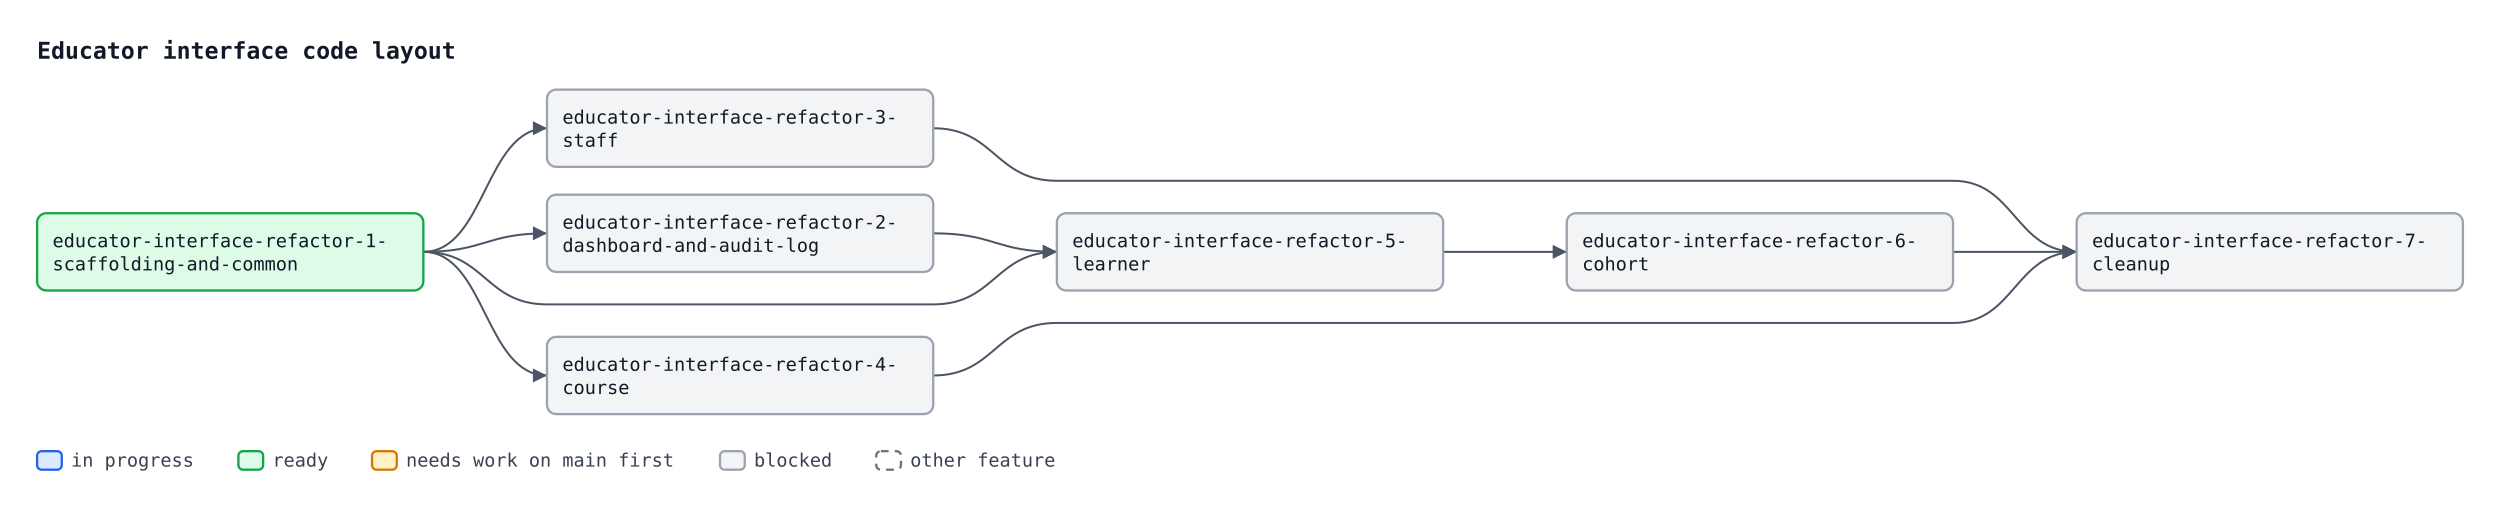
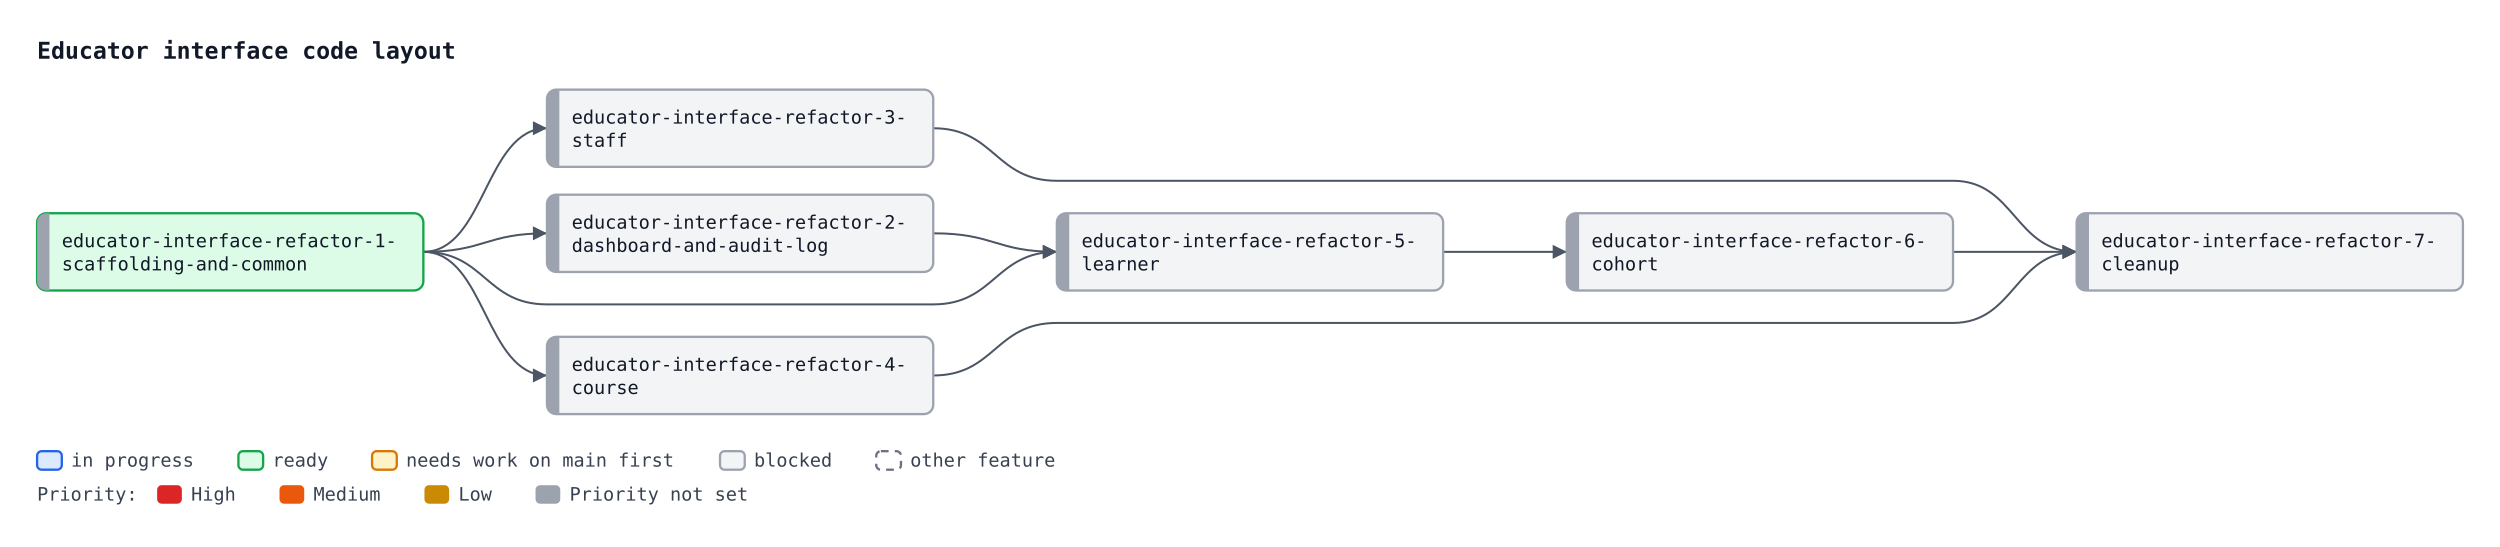
- <svg xmlns="http://www.w3.org/2000/svg" width="1618" height="332" viewBox="0 0 1618 332" font-family="ui-monospace, SFMono-Regular, Menlo, Consolas, monospace" font-size="12">
+ <svg xmlns="http://www.w3.org/2000/svg" width="1618" height="354" viewBox="0 0 1618 354" font-family="ui-monospace, SFMono-Regular, Menlo, Consolas, monospace" font-size="12">
  <defs>
    <marker id="arrow" viewBox="0 0 10 10" refX="10" refY="5" markerWidth="7" markerHeight="7" orient="auto-start-reverse">
      <path d="M0,0 L10,5 L0,10 z" fill="#4b5563" />
    </marker>
  </defs>
-   <rect width="1618" height="332" fill="#ffffff" />
+   <rect width="1618" height="354" fill="#ffffff" />
  <text x="24" y="38" font-size="15" font-weight="bold" fill="#111827">Educator interface code layout</text>
  <path d="M274.0,163.0 C314.0,163.0 314.0,151.0 354.0,151.0" fill="none" stroke="#4b5563" stroke-width="1.3" marker-end="url(#arrow)" />
  <path d="M274.0,163.0 C314.0,163.0 314.0,83.0 354.0,83.0" fill="none" stroke="#4b5563" stroke-width="1.3" marker-end="url(#arrow)" />
  <path d="M274.0,163.0 C314.0,163.0 314.0,243.0 354.0,243.0" fill="none" stroke="#4b5563" stroke-width="1.3" marker-end="url(#arrow)" />
  <path d="M274.0,163.0 C314.0,163.0 314.0,197.0 354.0,197.0 L604.0,197.0 C644.0,197.0 644.0,163.0 684.0,163.0" fill="none" stroke="#4b5563" stroke-width="1.3" marker-end="url(#arrow)" />
  <path d="M604.0,151.0 C644.0,151.0 644.0,163.0 684.0,163.0" fill="none" stroke="#4b5563" stroke-width="1.3" marker-end="url(#arrow)" />
  <path d="M934.0,163.0 C974.0,163.0 974.0,163.0 1014.0,163.0" fill="none" stroke="#4b5563" stroke-width="1.3" marker-end="url(#arrow)" />
  <path d="M604.0,83.0 C644.0,83.0 644.0,117.0 684.0,117.0 L934.0,117.0 C974.0,117.0 974.0,117.0 1014.0,117.0 L1264.0,117.0 C1304.0,117.0 1304.0,163.0 1344.0,163.0" fill="none" stroke="#4b5563" stroke-width="1.3" marker-end="url(#arrow)" />
  <path d="M604.0,243.0 C644.0,243.0 644.0,209.0 684.0,209.0 L934.0,209.0 C974.0,209.0 974.0,209.0 1014.0,209.0 L1264.0,209.0 C1304.0,209.0 1304.0,163.0 1344.0,163.0" fill="none" stroke="#4b5563" stroke-width="1.3" marker-end="url(#arrow)" />
  <path d="M1264.0,163.0 C1304.0,163.0 1304.0,163.0 1344.0,163.0" fill="none" stroke="#4b5563" stroke-width="1.3" marker-end="url(#arrow)" />
  <rect x="24.0" y="138.0" width="250" height="50" rx="6" fill="#dcfce7" stroke="#16a34a" stroke-width="1.5" />
-   <text x="34.0" y="160.0" fill="#111827">educator-interface-refactor-1-</text>
-   <text x="34.0" y="175.0" fill="#111827">scaffolding-and-common</text>
+   <path d="M32.0,138.0 H30.0 A6,6 0 0 0 24.0,144.0 V182.0 A6,6 0 0 0 30.0,188.0 H32.0 Z" fill="#9ca3af" />
+   <text x="40.0" y="160.0" fill="#111827">educator-interface-refactor-1-</text>
+   <text x="40.0" y="175.0" fill="#111827">scaffolding-and-common</text>
  <rect x="354.0" y="126.0" width="250" height="50" rx="6" fill="#f3f4f6" stroke="#9ca3af" stroke-width="1.5" />
-   <text x="364.0" y="148.0" fill="#111827">educator-interface-refactor-2-</text>
-   <text x="364.0" y="163.0" fill="#111827">dashboard-and-audit-log</text>
+   <path d="M362.0,126.0 H360.0 A6,6 0 0 0 354.0,132.0 V170.0 A6,6 0 0 0 360.0,176.0 H362.0 Z" fill="#9ca3af" />
+   <text x="370.0" y="148.0" fill="#111827">educator-interface-refactor-2-</text>
+   <text x="370.0" y="163.0" fill="#111827">dashboard-and-audit-log</text>
  <rect x="354.0" y="58.0" width="250" height="50" rx="6" fill="#f3f4f6" stroke="#9ca3af" stroke-width="1.5" />
-   <text x="364.0" y="80.0" fill="#111827">educator-interface-refactor-3-</text>
-   <text x="364.0" y="95.0" fill="#111827">staff</text>
+   <path d="M362.0,58.0 H360.0 A6,6 0 0 0 354.0,64.0 V102.0 A6,6 0 0 0 360.0,108.0 H362.0 Z" fill="#9ca3af" />
+   <text x="370.0" y="80.0" fill="#111827">educator-interface-refactor-3-</text>
+   <text x="370.0" y="95.0" fill="#111827">staff</text>
  <rect x="354.0" y="218.0" width="250" height="50" rx="6" fill="#f3f4f6" stroke="#9ca3af" stroke-width="1.5" />
-   <text x="364.0" y="240.0" fill="#111827">educator-interface-refactor-4-</text>
-   <text x="364.0" y="255.0" fill="#111827">course</text>
+   <path d="M362.0,218.0 H360.0 A6,6 0 0 0 354.0,224.0 V262.0 A6,6 0 0 0 360.0,268.0 H362.0 Z" fill="#9ca3af" />
+   <text x="370.0" y="240.0" fill="#111827">educator-interface-refactor-4-</text>
+   <text x="370.0" y="255.0" fill="#111827">course</text>
  <rect x="684.0" y="138.0" width="250" height="50" rx="6" fill="#f3f4f6" stroke="#9ca3af" stroke-width="1.5" />
-   <text x="694.0" y="160.0" fill="#111827">educator-interface-refactor-5-</text>
-   <text x="694.0" y="175.0" fill="#111827">learner</text>
+   <path d="M692.0,138.0 H690.0 A6,6 0 0 0 684.0,144.0 V182.0 A6,6 0 0 0 690.0,188.0 H692.0 Z" fill="#9ca3af" />
+   <text x="700.0" y="160.0" fill="#111827">educator-interface-refactor-5-</text>
+   <text x="700.0" y="175.0" fill="#111827">learner</text>
  <rect x="1014.0" y="138.0" width="250" height="50" rx="6" fill="#f3f4f6" stroke="#9ca3af" stroke-width="1.5" />
-   <text x="1024.0" y="160.0" fill="#111827">educator-interface-refactor-6-</text>
-   <text x="1024.0" y="175.0" fill="#111827">cohort</text>
+   <path d="M1022.0,138.0 H1020.0 A6,6 0 0 0 1014.0,144.0 V182.0 A6,6 0 0 0 1020.0,188.0 H1022.0 Z" fill="#9ca3af" />
+   <text x="1030.0" y="160.0" fill="#111827">educator-interface-refactor-6-</text>
+   <text x="1030.0" y="175.0" fill="#111827">cohort</text>
  <rect x="1344.0" y="138.0" width="250" height="50" rx="6" fill="#f3f4f6" stroke="#9ca3af" stroke-width="1.5" />
-   <text x="1354.0" y="160.0" fill="#111827">educator-interface-refactor-7-</text>
-   <text x="1354.0" y="175.0" fill="#111827">cleanup</text>
+   <path d="M1352.0,138.0 H1350.0 A6,6 0 0 0 1344.0,144.0 V182.0 A6,6 0 0 0 1350.0,188.0 H1352.0 Z" fill="#9ca3af" />
+   <text x="1360.0" y="160.0" fill="#111827">educator-interface-refactor-7-</text>
+   <text x="1360.0" y="175.0" fill="#111827">cleanup</text>
  <rect x="24.0" y="292" width="16" height="12" rx="3" fill="#dbeafe" stroke="#2563eb" stroke-width="1.5" />
  <text x="46.0" y="302" fill="#374151">in progress</text>
  <rect x="154.3" y="292" width="16" height="12" rx="3" fill="#dcfce7" stroke="#16a34a" stroke-width="1.5" />
  <text x="176.3" y="302" fill="#374151">ready</text>
  <rect x="240.8" y="292" width="16" height="12" rx="3" fill="#fef3c7" stroke="#d97706" stroke-width="1.5" />
  <text x="262.8" y="302" fill="#374151">needs work on main first</text>
  <rect x="466.0" y="292" width="16" height="12" rx="3" fill="#f3f4f6" stroke="#9ca3af" stroke-width="1.5" />
  <text x="488.0" y="302" fill="#374151">blocked</text>
  <rect x="567.1" y="292" width="16" height="12" rx="3" fill="#ffffff" stroke="#6b7280" stroke-width="1.5" stroke-dasharray="5 4" />
  <text x="589.1" y="302" fill="#374151">other feature</text>
+   <text x="24" y="324" fill="#374151">Priority:</text>
+   <rect x="101.7" y="314" width="16" height="12" rx="3" fill="#dc2626" />
+   <text x="123.7" y="324" fill="#374151">High</text>
+   <rect x="180.9" y="314" width="16" height="12" rx="3" fill="#ea580c" />
+   <text x="202.9" y="324" fill="#374151">Medium</text>
+   <rect x="274.7" y="314" width="16" height="12" rx="3" fill="#ca8a04" />
+   <text x="296.7" y="324" fill="#374151">Low</text>
+   <rect x="346.6" y="314" width="16" height="12" rx="3" fill="#9ca3af" />
+   <text x="368.6" y="324" fill="#374151">Priority not set</text>
</svg>
